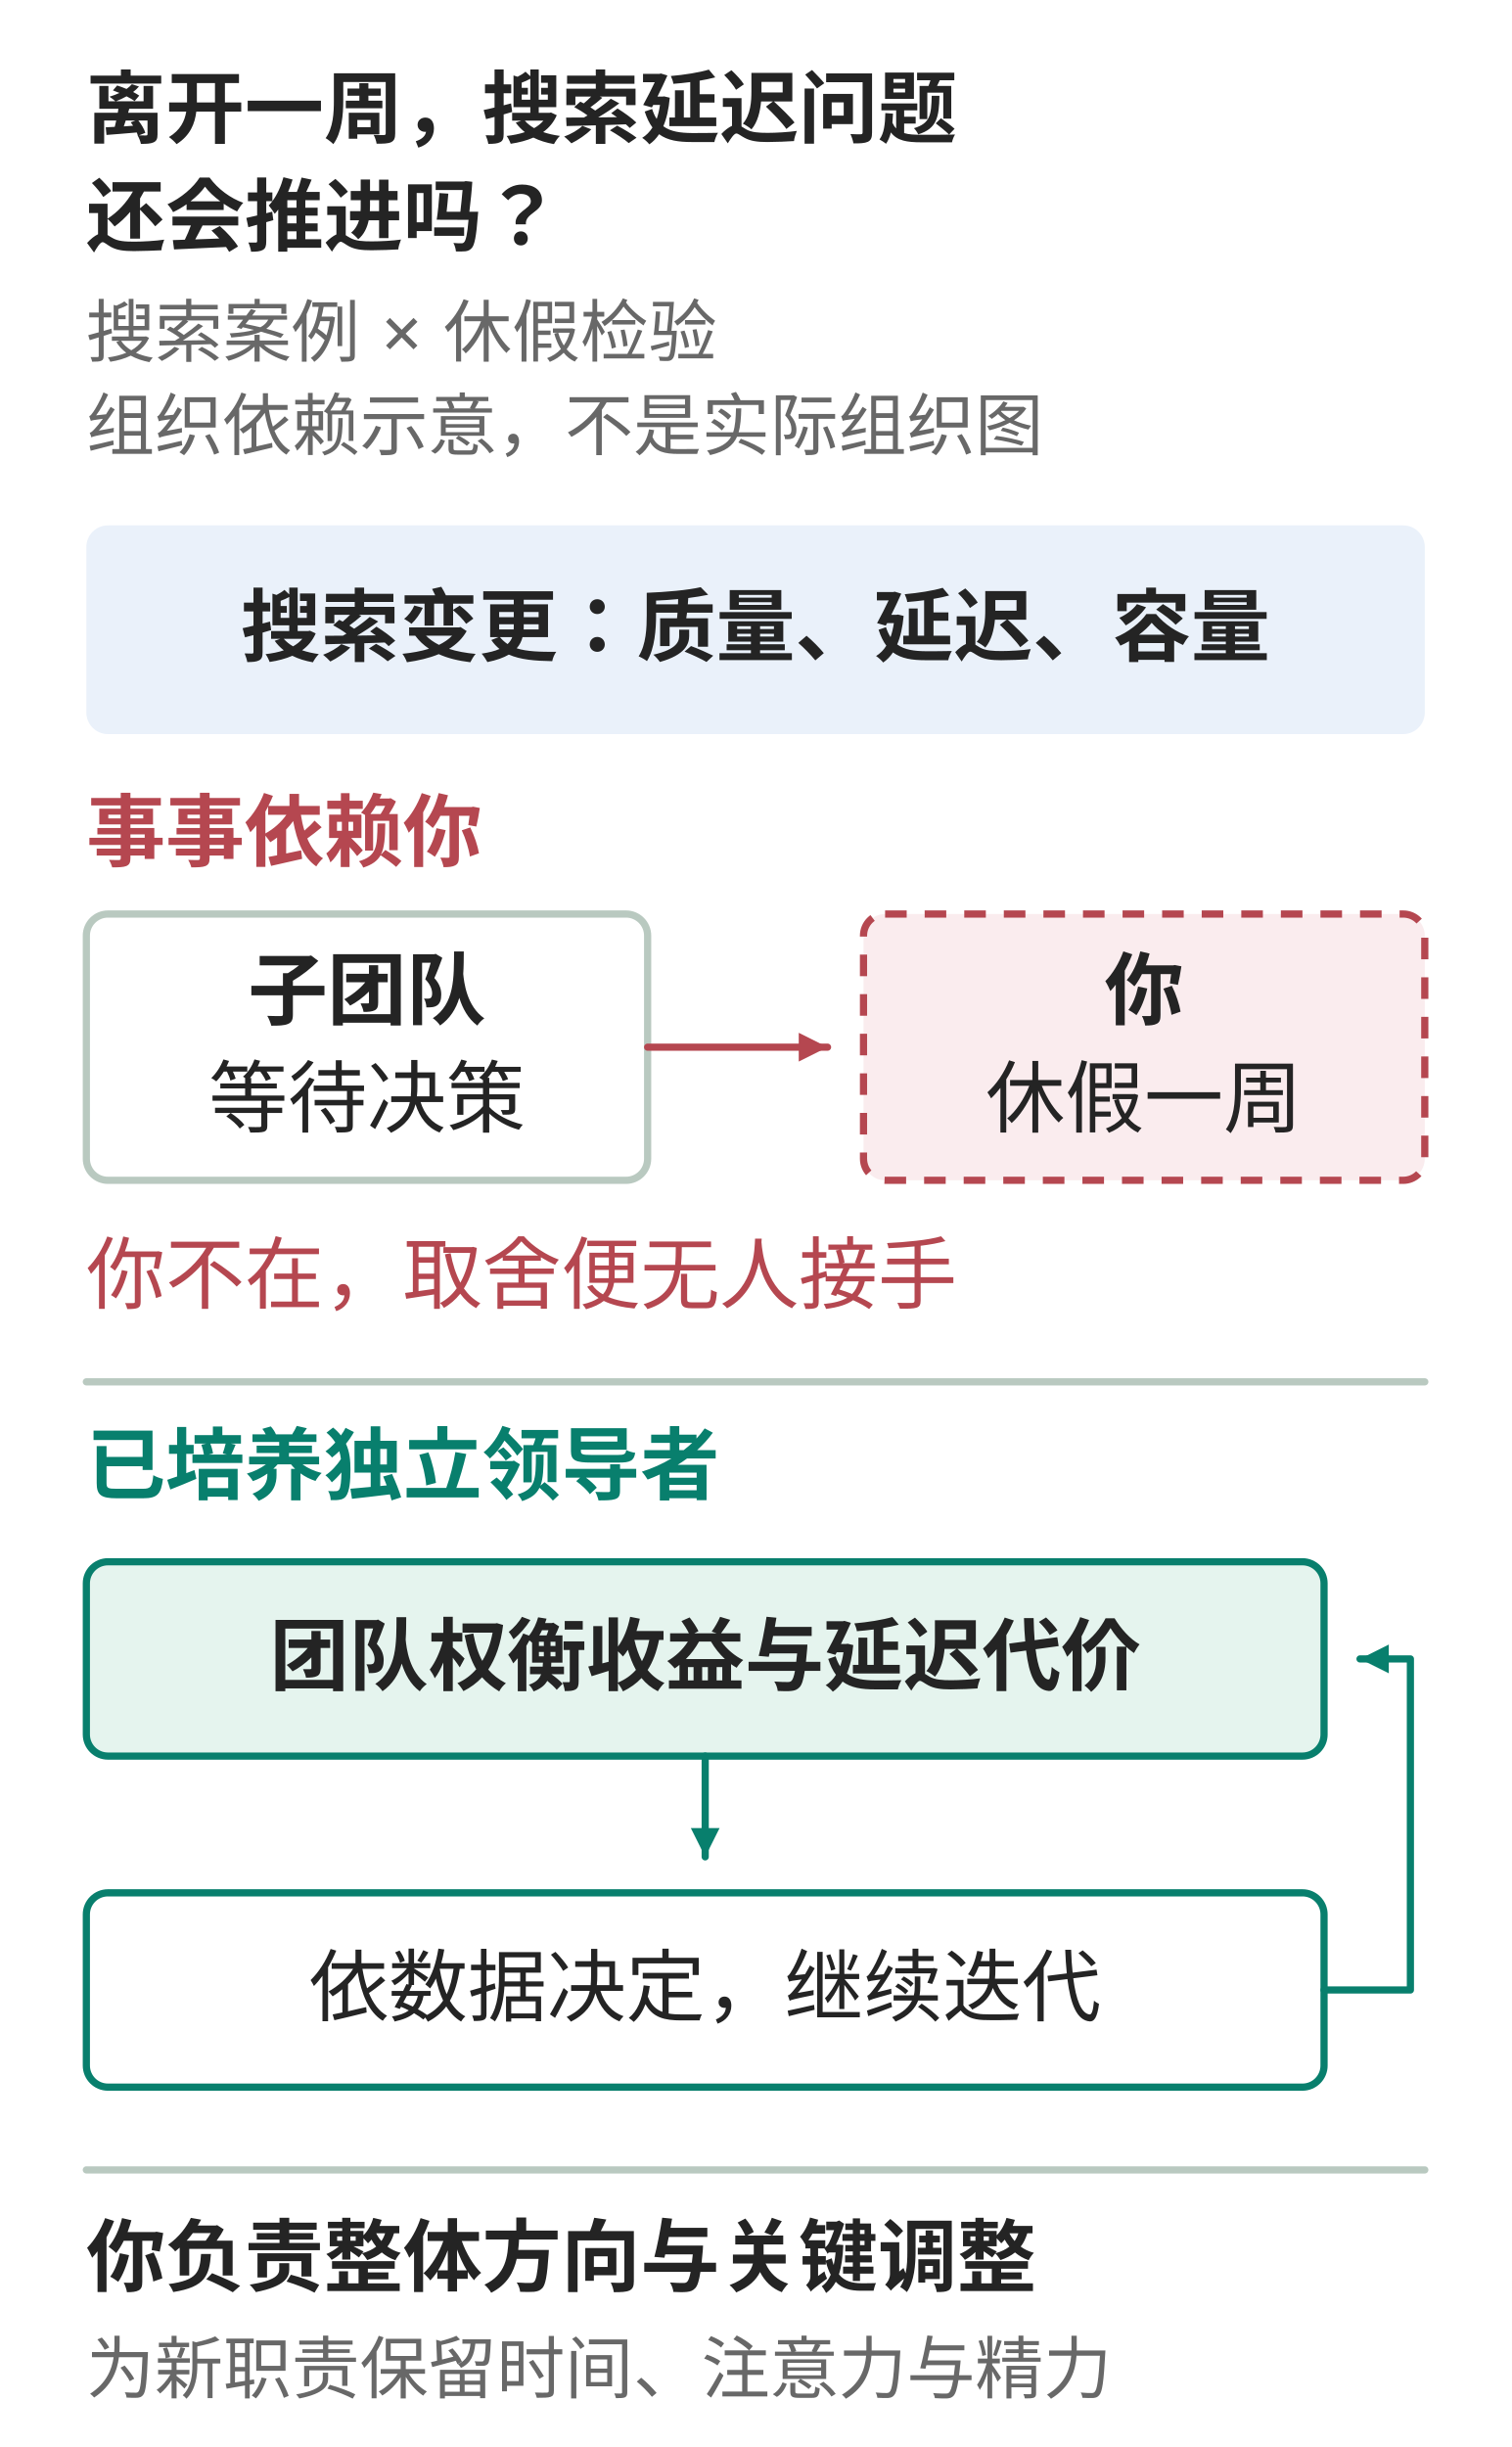
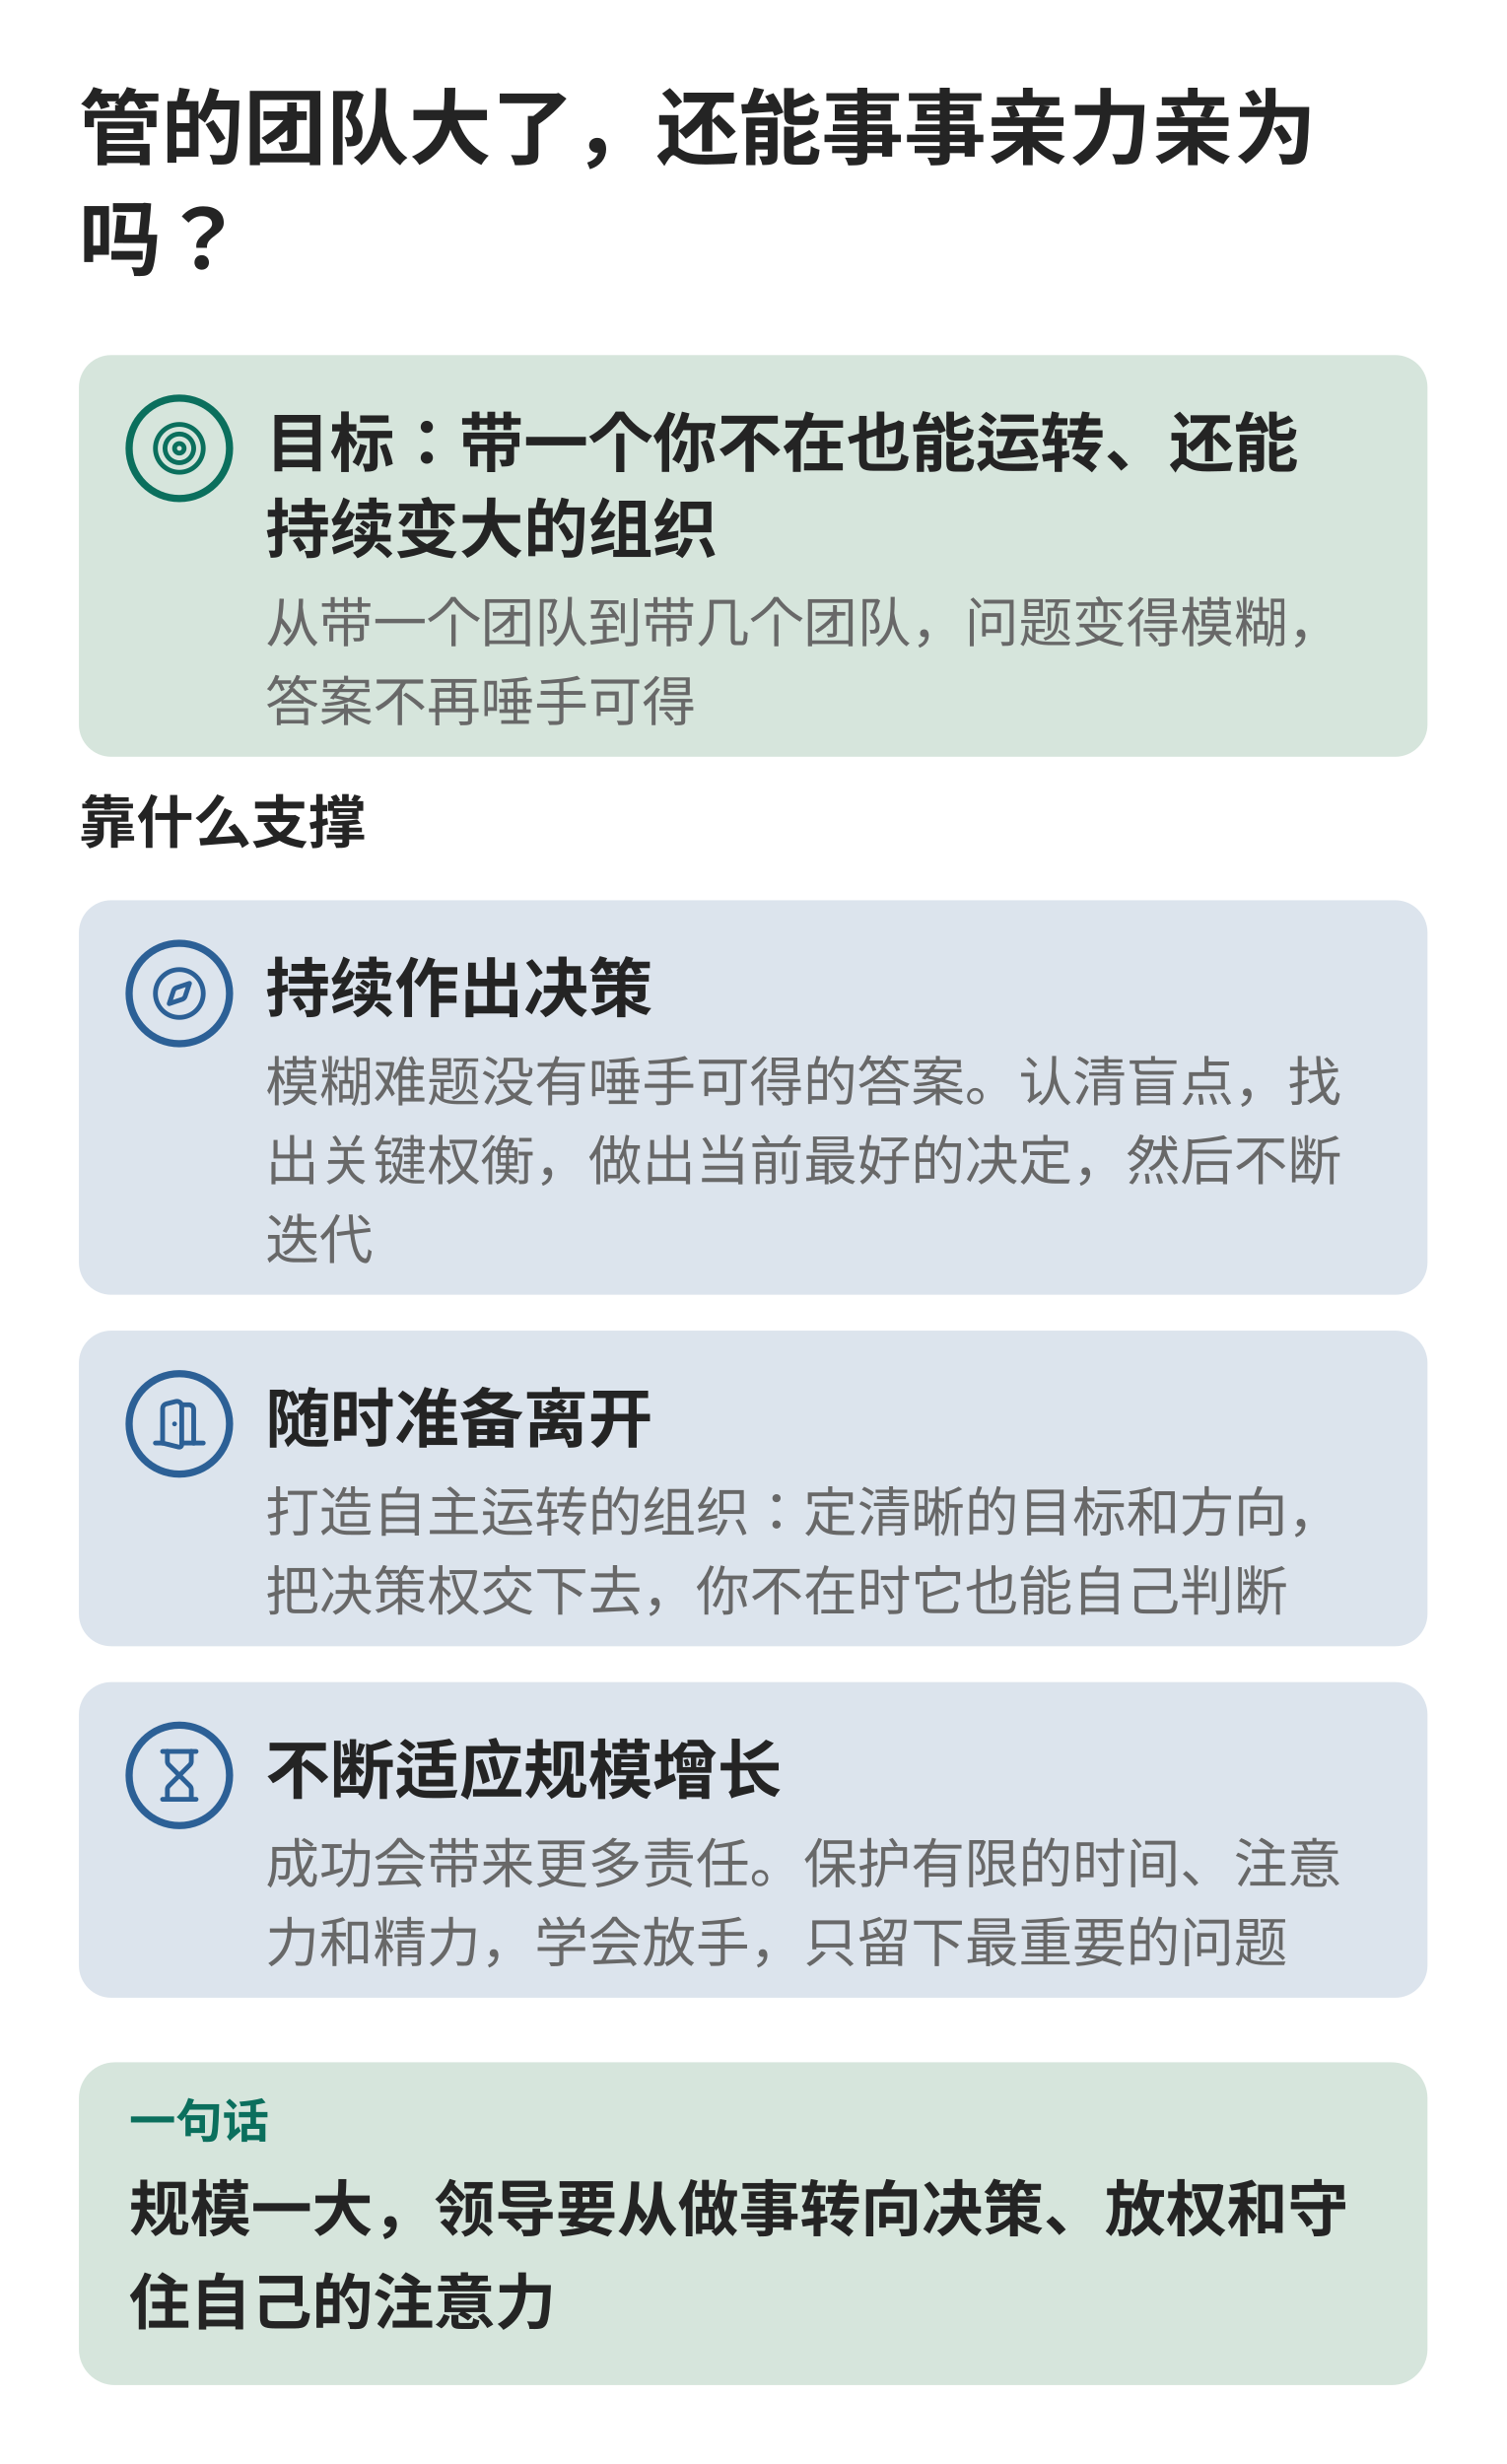
- <svg xmlns="http://www.w3.org/2000/svg" width="420" height="680" viewBox="0 0 420 680" class="chapter-svg cg-ch06" data-layout="mobile" role="img" aria-labelledby="ch06m-title ch06m-desc">
+ <svg xmlns="http://www.w3.org/2000/svg" width="420" height="687" viewBox="0 0 420 687" class="chapter-svg cg-ch06" data-layout="mobile" role="img" aria-labelledby="ch06m-title ch06m-desc">
  <style>
-     .cg-ch06[data-layout="mobile"] text {font-family:-apple-system,BlinkMacSystemFont,'Segoe UI','PingFang SC','Microsoft YaHei',sans-serif;font-size:22px;font-weight:400;letter-spacing:0;fill:var(--diagram-ink,#242424);}
-     .cg-ch06[data-layout="mobile"] .strong {font-weight:600;}
-     .cg-ch06[data-layout="mobile"] .heading {font-size:22px;font-weight:600;}
-     .cg-ch06[data-layout="mobile"] .small {font-size:19px;fill:var(--diagram-muted,#686868);}
-     .cg-ch06[data-layout="mobile"] .good {fill:var(--diagram-primary,#087f6d);}
-     .cg-ch06[data-layout="mobile"] .bad {fill:var(--diagram-danger,#b54750);}
-     .cg-ch06[data-layout="mobile"] .cost {fill:var(--diagram-warm,#a56a1f);}
-     .cg-ch06[data-layout="mobile"] .blue {fill:var(--diagram-secondary,#2f6eac);}
-     .cg-ch06[data-layout="mobile"] .edge {fill:none;stroke-width:2;stroke-linejoin:round;stroke-linecap:round;}
+     .cg-ch06[data-layout="mobile"] text {font-family:-apple-system,BlinkMacSystemFont,'Segoe UI','PingFang SC','Microsoft YaHei',sans-serif;fill:var(--diagram-ink,#242424)}
+     .cg-ch06[data-layout="mobile"] .headline {font-size:30px;font-weight:600}
+     .cg-ch06[data-layout="mobile"] .headline-m {font-size:23px;font-weight:600}
+     .cg-ch06[data-layout="mobile"] .story-headline {font-size:26px;font-weight:600}
+     .cg-ch06[data-layout="mobile"] .story-headline-m {font-size:21px;font-weight:600}
+     .cg-ch06[data-layout="mobile"] .h22 {font-size:22px;font-weight:600}
+     .cg-ch06[data-layout="mobile"] .h20 {font-size:20px;font-weight:600}
+     .cg-ch06[data-layout="mobile"] .h19 {font-size:19px;font-weight:600}
+     .cg-ch06[data-layout="mobile"] .h18 {font-size:18px;font-weight:600}
+     .cg-ch06[data-layout="mobile"] .h16 {font-size:16px;font-weight:600}
+     .cg-ch06[data-layout="mobile"] .t15 {font-size:15px}
+     .cg-ch06[data-layout="mobile"] .t14 {font-size:14px}
+     .cg-ch06[data-layout="mobile"] .c15 {font-size:15px;fill:var(--diagram-muted,#686868)}
+     .cg-ch06[data-layout="mobile"] .c14 {font-size:14px;fill:var(--diagram-muted,#686868)}
+     .cg-ch06[data-layout="mobile"] .c13 {font-size:13px;fill:var(--diagram-muted,#686868)}
+     .cg-ch06[data-layout="mobile"] .tag {font-size:13px;font-weight:600;fill:var(--diagram-primary,#0b6f5d)}
+     .cg-ch06[data-layout="mobile"] .act {font-size:12px;font-weight:600;letter-spacing:1px}
+     .cg-ch06[data-layout="mobile"] .answer {font-size:21px;font-weight:600}
+     .cg-ch06[data-layout="mobile"] .answer-m {font-size:17px;font-weight:600}
+     .cg-ch06[data-layout="mobile"] .emph {font-size:20px;font-weight:600}
+     .cg-ch06[data-layout="mobile"] .emph-m {font-size:18px;font-weight:600}
  </style>
+   <rect x="0" y="0" width="420" height="687" fill="var(--diagram-bg,#fff)" />
  <defs>
-     <marker id="ch06m-primary" viewBox="0 0 10 10" refX="9" refY="5" markerWidth="10" markerHeight="10" markerUnits="userSpaceOnUse" orient="auto">
-       <path d="M1 1L9 5L1 9Z" fill="var(--diagram-primary,#087f6d)" />
-     </marker>
-     <marker id="ch06m-secondary" viewBox="0 0 10 10" refX="9" refY="5" markerWidth="10" markerHeight="10" markerUnits="userSpaceOnUse" orient="auto">
-       <path d="M1 1L9 5L1 9Z" fill="var(--diagram-secondary,#2f6eac)" />
-     </marker>
-     <marker id="ch06m-danger" viewBox="0 0 10 10" refX="9" refY="5" markerWidth="10" markerHeight="10" markerUnits="userSpaceOnUse" orient="auto">
-       <path d="M1 1L9 5L1 9Z" fill="var(--diagram-danger,#b54750)" />
-     </marker>
-     <marker id="ch06m-warm" viewBox="0 0 10 10" refX="9" refY="5" markerWidth="10" markerHeight="10" markerUnits="userSpaceOnUse" orient="auto">
-       <path d="M1 1L9 5L1 9Z" fill="var(--diagram-warm,#a56a1f)" />
+     <marker id="ch06m-arrow" viewBox="0 0 10 10" refX="9" refY="5" markerWidth="9" markerHeight="9" orient="auto" markerUnits="userSpaceOnUse">
+       <path d="M1 1L9 5L1 9Z" fill="var(--diagram-line,#aebbad)" />
    </marker>
  </defs>
-   <rect x="0" y="0" width="420" height="680" rx="0" fill="var(--diagram-bg,#fff)" />
-   <text x="24" y="38" text-anchor="start" class="heading">离开一周，搜索延迟问题</text>
-   <text x="24" y="68" text-anchor="start" class="heading">还会推进吗？</text>
-   <text x="24" y="99" text-anchor="start" class="small">搜索案例 × 休假检验</text>
-   <text x="24" y="125" text-anchor="start" class="small">组织依赖示意，不是实际组织图</text>
-   <rect x="24" y="146" width="372" height="58" rx="6" fill="var(--diagram-secondary-soft,#eaf1fa)" id="ch06m-work" />
-   <text x="210" y="182" text-anchor="middle" class="strong" data-box="ch06m-work">搜索变更：质量、延迟、容量</text>
-   <text x="24" y="239" text-anchor="start" class="strong bad">事事依赖你</text>
-   <rect x="24" y="254" width="156" height="74" rx="6" fill="var(--diagram-bg,#fff)" id="ch06m-waiting" stroke="var(--diagram-line,#b9c9c0)" stroke-width="2" />
-   <text x="102" y="283" text-anchor="middle" class="strong" data-box="ch06m-waiting">子团队</text>
-   <text x="102" y="313" text-anchor="middle" data-box="ch06m-waiting">等待决策</text>
-   <path d="M180 291H230" class="edge" stroke="var(--diagram-danger,#b54750)" marker-end="url(#ch06m-danger)" />
-   <rect x="240" y="254" width="156" height="74" rx="6" fill="var(--diagram-danger-soft,#faecee)" id="ch06m-absent" stroke="var(--diagram-danger,#b54750)" stroke-width="2" stroke-dasharray="6 5" />
-   <text x="318" y="283" text-anchor="middle" class="strong" data-box="ch06m-absent">你</text>
-   <text x="318" y="313" text-anchor="middle" data-box="ch06m-absent">休假一周</text>
-   <text x="24" y="362" text-anchor="start" class="bad">你不在，取舍便无人接手</text>
-   <path d="M24 384H396" class="edge" stroke="var(--diagram-line,#b9c9c0)" />
-   <text x="24" y="415" text-anchor="start" class="strong good">已培养独立领导者</text>
-   <rect x="24" y="434" width="344" height="54" rx="6" fill="var(--diagram-primary-soft,#e5f4ee)" id="ch06m-decision" stroke="var(--diagram-primary,#087f6d)" stroke-width="2" />
-   <text x="196" y="468" text-anchor="middle" class="strong" data-box="ch06m-decision">团队权衡收益与延迟代价</text>
-   <path d="M196 488V516" class="edge" stroke="var(--diagram-primary,#087f6d)" marker-end="url(#ch06m-primary)" />
-   <rect x="24" y="526" width="344" height="54" rx="6" fill="var(--diagram-bg,#fff)" id="ch06m-iterate" stroke="var(--diagram-primary,#087f6d)" stroke-width="2" />
-   <text x="196" y="560" text-anchor="middle" data-box="ch06m-iterate">依数据决定，继续迭代</text>
-   <path d="M368 553H392V461H378" class="edge" stroke="var(--diagram-primary,#087f6d)" marker-end="url(#ch06m-primary)" />
-   <path d="M24 603H396" class="edge" stroke="var(--diagram-line,#b9c9c0)" />
-   <text x="24" y="635" text-anchor="start" class="strong">你负责整体方向与关键调整</text>
-   <text x="24" y="665" text-anchor="start" class="small">为新职责保留时间、注意力与精力</text>
+   <text x="22.0" y="44.0" class="headline-m" text-anchor="start">管的团队大了，还能事事亲力亲为</text>
+   <text x="22.0" y="75.0" class="headline-m" text-anchor="start">吗？</text>
+   <rect x="22.0" y="99.0" width="376.0" height="112.0" rx="9" fill="var(--diagram-primary-soft,#d6e5dc)" />
+   <circle cx="50.0" cy="125.0" r="14" fill="var(--diagram-primary-soft,#d6e5dc)" stroke="var(--diagram-primary,#0b6f5d)" stroke-width="2" />
+   <g transform="translate(42.0,117.0) scale(0.667)" fill="none" stroke="var(--diagram-primary,#0b6f5d)" stroke-width="2" stroke-linecap="round" stroke-linejoin="round">
+     <circle cx="12" cy="12" r="10" />
+     <circle cx="12" cy="12" r="6" />
+     <circle cx="12" cy="12" r="2" />
+   </g>
+   <text x="74.0" y="130.0" class="h18" text-anchor="start">目标：带一个你不在也能运转、还能</text>
+   <text x="74.0" y="154.0" class="h18" text-anchor="start">持续变大的组织</text>
+   <text x="74.0" y="179.0" class="c15" text-anchor="start">从带一个团队到带几个团队，问题变得模糊，</text>
+   <text x="74.0" y="201.0" class="c15" text-anchor="start">答案不再唾手可得</text>
+   <text x="22.0" y="235.0" class="h16" fill="var(--diagram-primary,#0b6f5d)" text-anchor="start">靠什么支撑</text>
+   <rect x="22.0" y="251.0" width="376.0" height="110.0" rx="9" fill="var(--diagram-secondary-soft,#dce4ed)" />
+   <circle cx="50.0" cy="277.0" r="14" fill="var(--diagram-secondary-soft,#dce4ed)" stroke="var(--diagram-secondary,#2c6096)" stroke-width="2" />
+   <g transform="translate(42.0,269.0) scale(0.667)" fill="none" stroke="var(--diagram-secondary,#2c6096)" stroke-width="2" stroke-linecap="round" stroke-linejoin="round">
+     <path d="m16.24 7.76-1.804 5.411a2 2 0 0 1-1.265 1.265L7.76 16.24l1.804-5.411a2 2 0 0 1 1.265-1.265z" />
+     <circle cx="12" cy="12" r="10" />
+   </g>
+   <text x="74.0" y="282.0" class="h18" text-anchor="start">持续作出决策</text>
+   <text x="74.0" y="307.0" class="c15" text-anchor="start">模糊难题没有唾手可得的答案。认清盲点，找</text>
+   <text x="74.0" y="329.0" class="c15" text-anchor="start">出关键权衡，做出当前最好的决定，然后不断</text>
+   <text x="74.0" y="351.0" class="c15" text-anchor="start">迭代</text>
+   <rect x="22.0" y="371.0" width="376.0" height="88.0" rx="9" fill="var(--diagram-secondary-soft,#dce4ed)" />
+   <circle cx="50.0" cy="397.0" r="14" fill="var(--diagram-secondary-soft,#dce4ed)" stroke="var(--diagram-secondary,#2c6096)" stroke-width="2" />
+   <g transform="translate(42.0,389.0) scale(0.667)" fill="none" stroke="var(--diagram-secondary,#2c6096)" stroke-width="2" stroke-linecap="round" stroke-linejoin="round">
+     <path d="M13 4h3a2 2 0 0 1 2 2v14" />
+     <path d="M2 20h3" />
+     <path d="M13 20h9" />
+     <path d="M10 12v.01" />
+     <path d="M13 4.562v16.157a1 1 0 0 1-1.242.97L5 20V5.562a2 2 0 0 1 1.515-1.94l4-1A2 2 0 0 1 13 4.561Z" />
+   </g>
+   <text x="74.0" y="402.0" class="h18" text-anchor="start">随时准备离开</text>
+   <text x="74.0" y="427.0" class="c15" text-anchor="start">打造自主运转的组织：定清晰的目标和方向，</text>
+   <text x="74.0" y="449.0" class="c15" text-anchor="start">把决策权交下去，你不在时它也能自己判断</text>
+   <rect x="22.0" y="469.0" width="376.0" height="88.0" rx="9" fill="var(--diagram-secondary-soft,#dce4ed)" />
+   <circle cx="50.0" cy="495.0" r="14" fill="var(--diagram-secondary-soft,#dce4ed)" stroke="var(--diagram-secondary,#2c6096)" stroke-width="2" />
+   <g transform="translate(42.0,487.0) scale(0.667)" fill="none" stroke="var(--diagram-secondary,#2c6096)" stroke-width="2" stroke-linecap="round" stroke-linejoin="round">
+     <path d="M5 22h14" />
+     <path d="M5 2h14" />
+     <path d="M17 22v-4.172a2 2 0 0 0-.586-1.414L12 12l-4.414 4.414A2 2 0 0 0 7 17.828V22" />
+     <path d="M7 2v4.172a2 2 0 0 0 .586 1.414L12 12l4.414-4.414A2 2 0 0 0 17 6.172V2" />
+   </g>
+   <text x="74.0" y="500.0" class="h18" text-anchor="start">不断适应规模增长</text>
+   <text x="74.0" y="525.0" class="c15" text-anchor="start">成功会带来更多责任。保护有限的时间、注意</text>
+   <text x="74.0" y="547.0" class="c15" text-anchor="start">力和精力，学会放手，只留下最重要的问题</text>
+   <rect x="22.0" y="575.0" width="376.0" height="90.0" rx="10" fill="var(--diagram-primary-soft,#d6e5dc)" />
+   <text x="36.0" y="596.0" class="tag" text-anchor="start">一句话</text>
+   <text x="36.0" y="622.0" class="answer-m" text-anchor="start">规模一大，领导要从做事转向决策、放权和守</text>
+   <text x="36.0" y="648.0" class="answer-m" text-anchor="start">住自己的注意力</text>
</svg>
